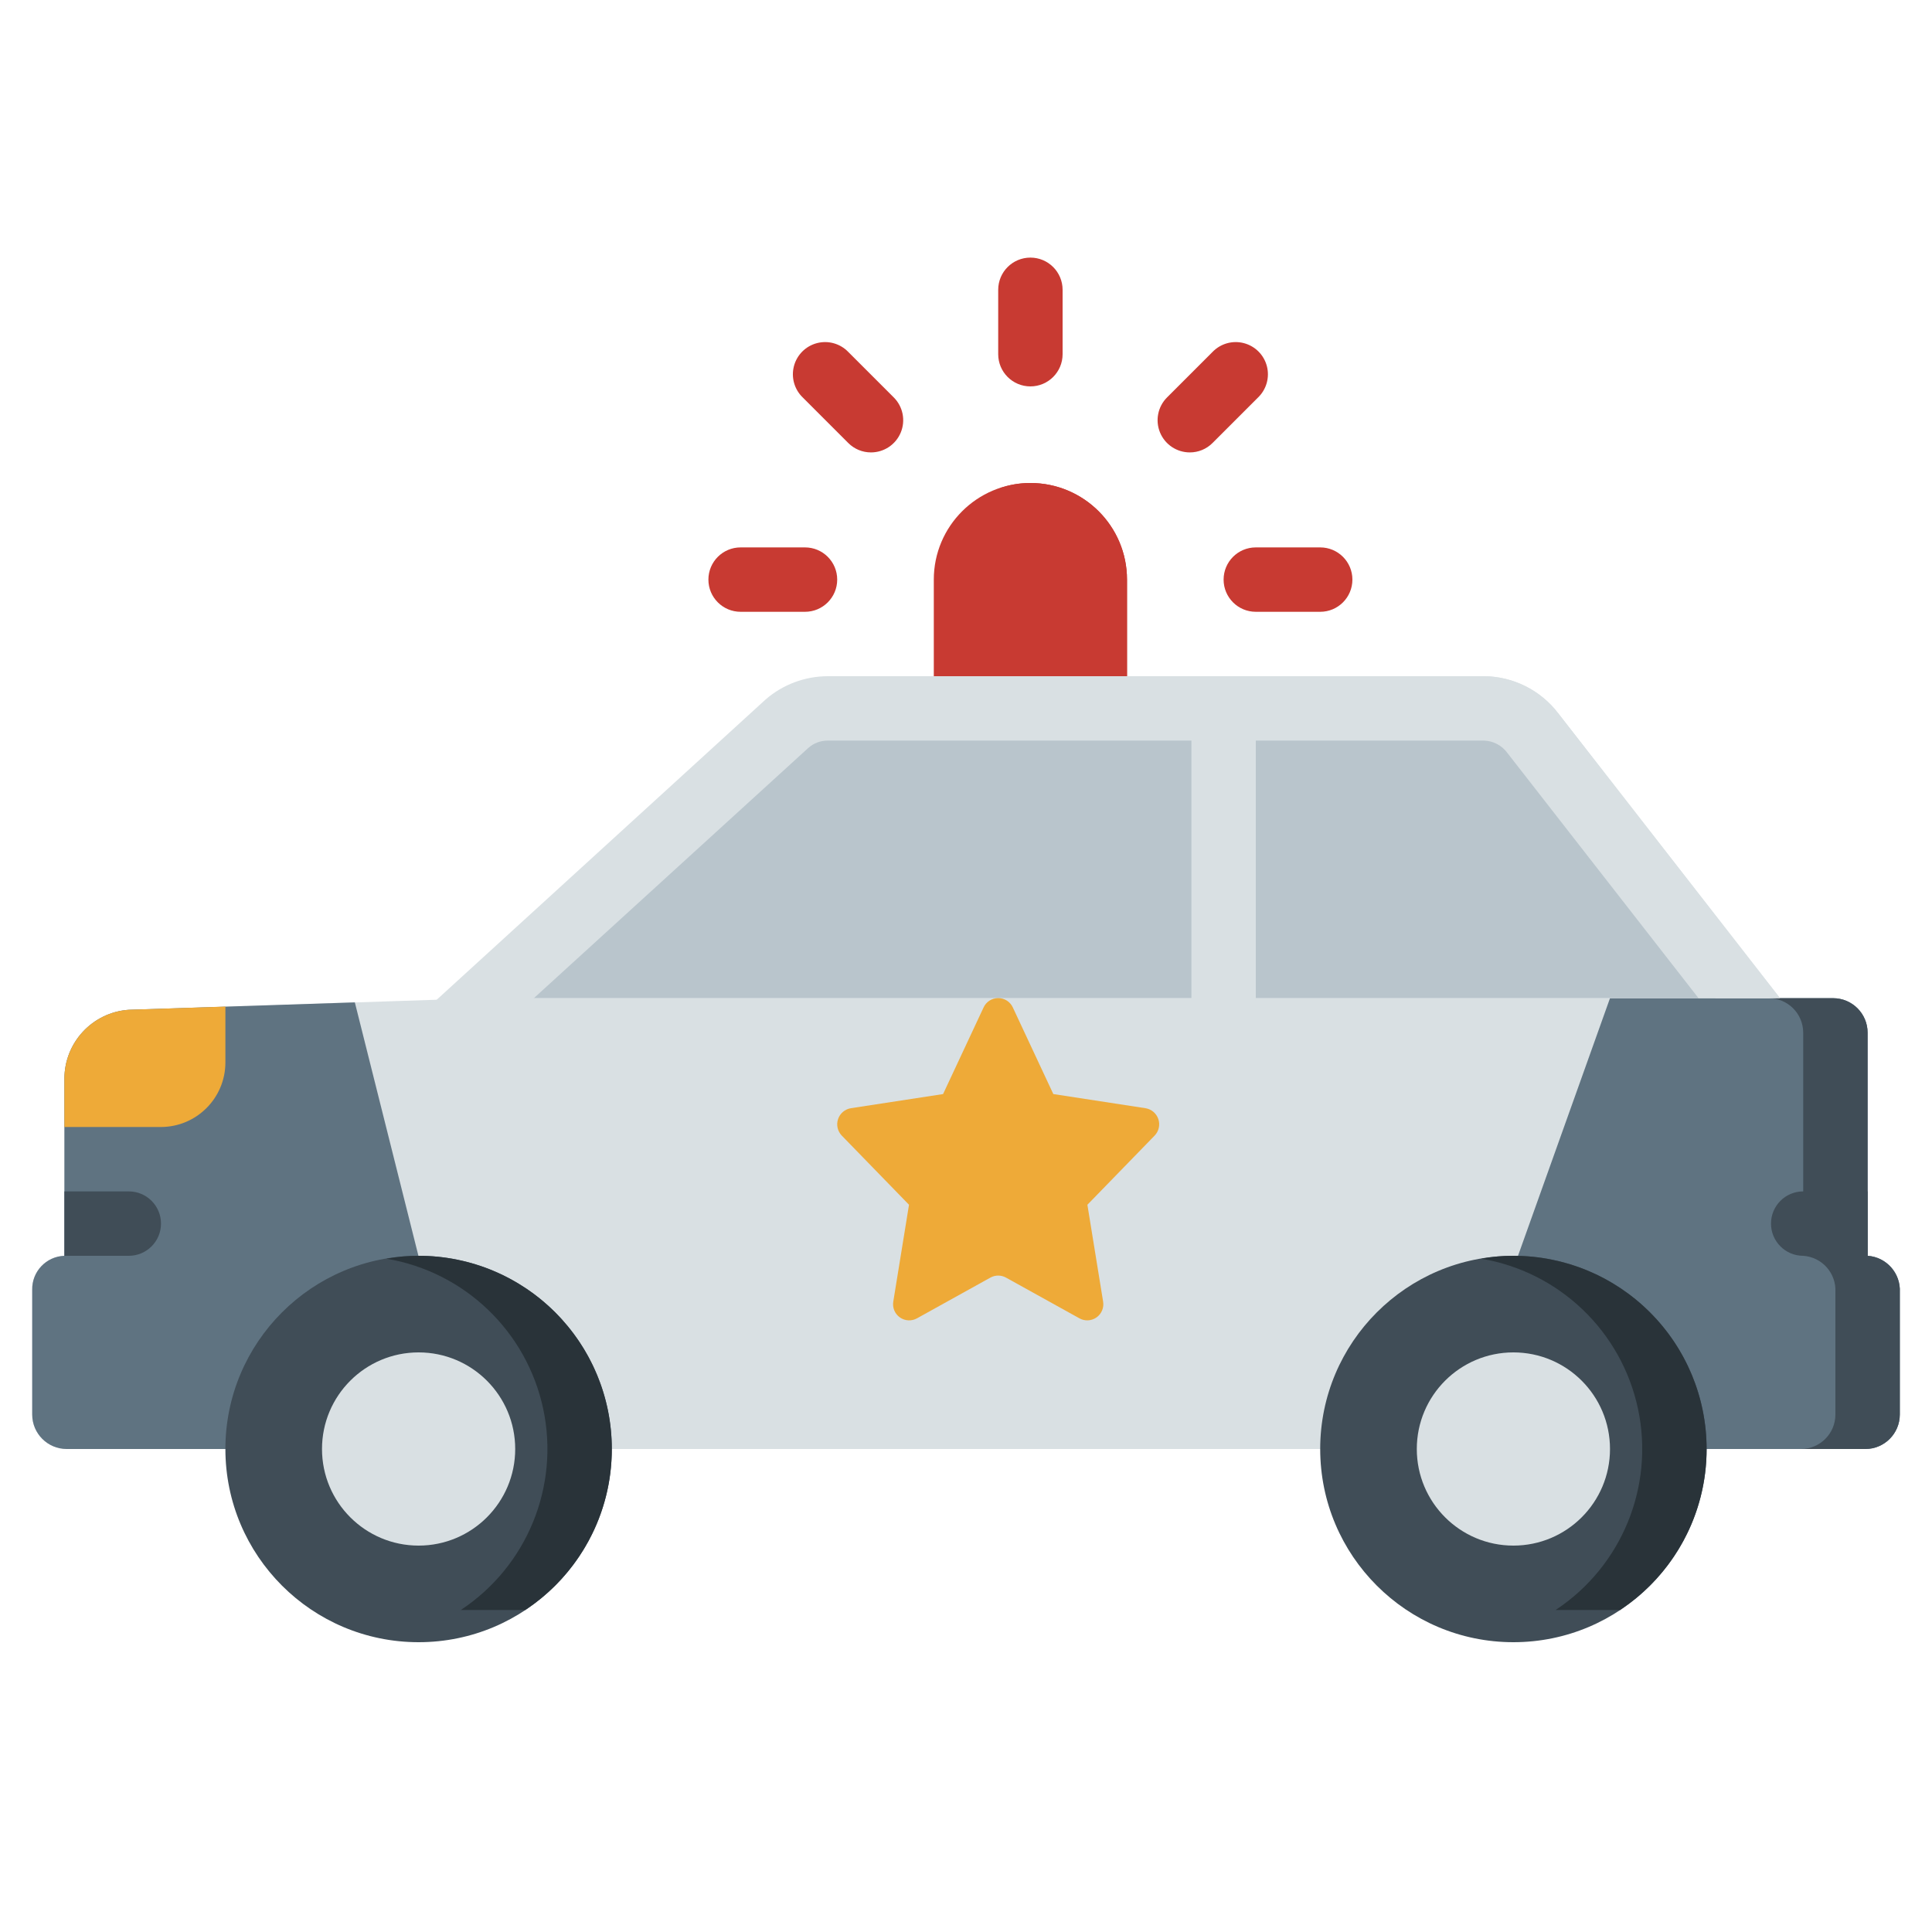
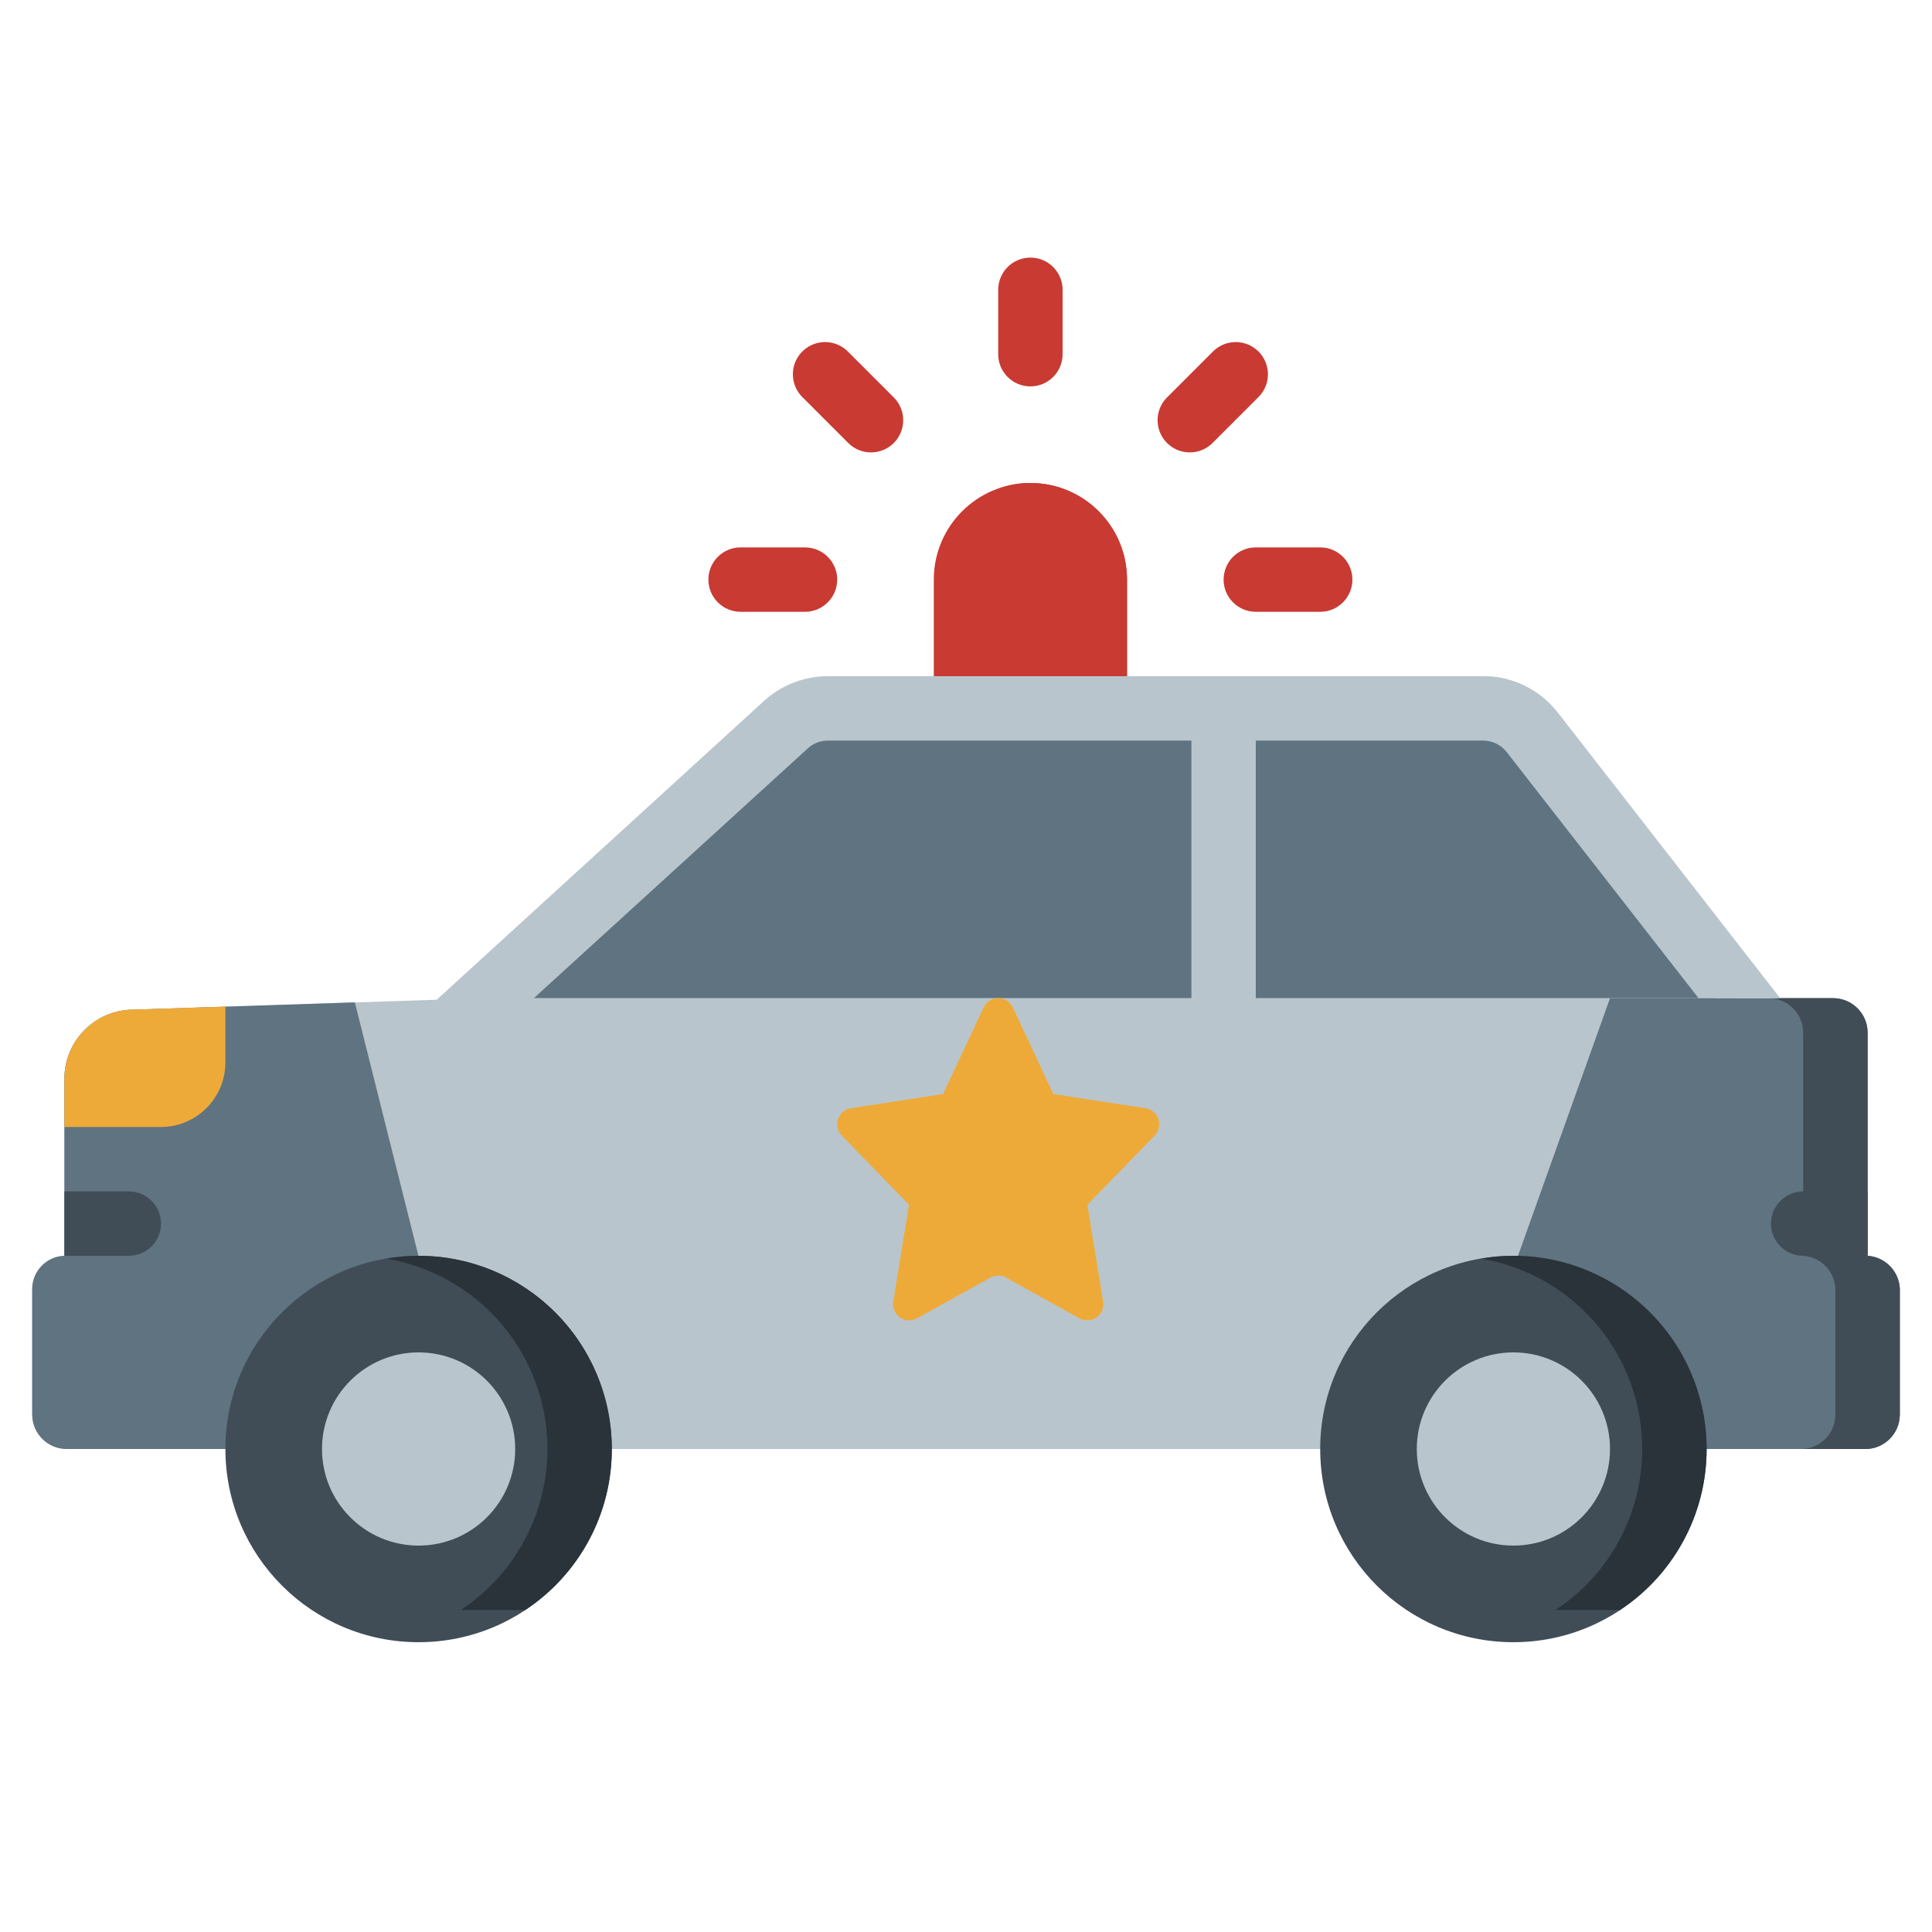
- <svg xmlns="http://www.w3.org/2000/svg" width="299" height="299" viewBox="0 0 299 299" fill="none">
-   <path d="M74.75 154.483L19.884 156.302C14.298 156.697 9.968 161.343 9.967 166.942V194.35C7.142 194.437 4.916 196.787 4.983 199.612V218.898C4.992 221.85 7.383 224.242 10.335 224.25H288.665C291.617 224.242 294.009 221.85 294.017 218.898V199.961C294.173 197.042 291.951 194.54 289.033 194.35V159.835C289.025 156.883 286.634 154.492 283.681 154.483H74.75Z" fill="#D9E0E3" />
-   <path d="M294.017 199.981V218.918C294.014 221.862 291.628 224.247 288.685 224.25H224.25L249.167 154.483H283.701C286.645 154.486 289.031 156.872 289.033 159.816V194.35C291.954 194.55 294.173 197.058 294.017 199.981Z" fill="#5F7381" />
-   <path d="M72.258 224.25H10.316C7.372 224.247 4.986 221.862 4.983 218.918V199.632C4.916 196.803 7.139 194.448 9.967 194.35V166.942C9.975 161.341 14.298 156.692 19.884 156.277L54.916 155.131L72.258 224.25Z" fill="#5F7381" />
-   <path d="M269.1 154.483L237.207 113.446C235.421 111.082 232.644 109.675 229.682 109.633H128.072C125.786 109.636 123.576 110.456 121.843 111.946L74.75 154.483H269.1Z" fill="#B9C5CC" />
-   <path d="M234.217 254.15C250.73 254.15 264.117 240.763 264.117 224.25C264.117 207.737 250.73 194.35 234.217 194.35C217.704 194.35 204.317 207.737 204.317 224.25C204.317 240.763 217.704 254.15 234.217 254.15Z" fill="#404D57" />
-   <path d="M234.217 239.2C242.474 239.2 249.167 232.507 249.167 224.25C249.167 215.993 242.474 209.3 234.217 209.3C225.96 209.3 219.267 215.993 219.267 224.25C219.267 232.507 225.96 239.2 234.217 239.2Z" fill="#D9E0E3" />
-   <path d="M64.784 254.15C81.297 254.15 94.684 240.763 94.684 224.25C94.684 207.737 81.297 194.35 64.784 194.35C48.27 194.35 34.883 207.737 34.883 224.25C34.883 240.763 48.27 254.15 64.784 254.15Z" fill="#404D57" />
-   <path d="M64.784 239.2C73.04 239.2 79.734 232.507 79.734 224.25C79.734 215.993 73.04 209.3 64.784 209.3C56.527 209.3 49.834 215.993 49.834 224.25C49.834 232.507 56.527 239.2 64.784 239.2Z" fill="#D9E0E3" />
-   <path d="M174.417 109.633H144.517V89.7C144.517 81.443 151.21 74.75 159.467 74.75C167.723 74.75 174.417 81.443 174.417 89.7V109.633Z" fill="#C83A32" />
-   <path d="M152.211 155.934L145.952 169.319L131.7 171.506C130.768 171.653 129.996 172.306 129.698 173.201C129.4 174.096 129.626 175.082 130.284 175.757L140.68 186.451L138.253 201.401C138.078 202.355 138.473 203.323 139.264 203.883C140.055 204.443 141.099 204.494 141.94 204.013L153.268 197.729C154.023 197.306 154.944 197.306 155.699 197.729L167.027 204.013C167.868 204.494 168.912 204.443 169.703 203.883C170.494 203.323 170.889 202.355 170.714 201.401L168.287 186.451L178.683 175.757C179.341 175.082 179.567 174.096 179.269 173.201C178.971 172.306 178.199 171.653 177.267 171.506L163.015 169.319L156.756 155.934C156.354 155.039 155.464 154.464 154.483 154.464C153.503 154.464 152.613 155.039 152.211 155.934Z" fill="#EEAA38" />
-   <path d="M189.367 159.467C186.615 159.467 184.384 157.236 184.384 154.483V109.633C184.384 106.881 186.615 104.65 189.367 104.65C192.119 104.65 194.35 106.881 194.35 109.633V154.483C194.35 157.236 192.119 159.467 189.367 159.467Z" fill="#D9E0E3" />
-   <path d="M275.479 154.483H262.871L233.27 116.51C232.428 115.362 231.105 114.664 229.682 114.617H128.072C126.968 114.618 125.903 115.026 125.082 115.763L73.106 163.154C71.049 164.806 68.061 164.569 66.291 162.614C64.521 160.658 64.581 157.662 66.428 155.779L118.504 108.238C121.163 105.939 124.556 104.666 128.072 104.65H229.682C234.181 104.694 238.409 106.808 241.144 110.381L275.479 154.483Z" fill="#D9E0E3" />
-   <path d="M34.883 155.779V164.45C34.867 169.948 30.414 174.4 24.917 174.417H9.967V166.942C9.975 161.341 14.298 156.692 19.884 156.277L34.883 155.779Z" fill="#EEAA38" />
-   <path d="M294.017 199.981V218.918C294.014 221.862 291.628 224.247 288.685 224.25H278.718C281.662 224.247 284.047 221.862 284.05 218.918V199.981C284.207 197.058 281.988 194.55 279.067 194.35V159.816C279.064 156.872 276.678 154.486 273.735 154.483H283.701C286.645 154.486 289.031 156.872 289.033 159.816V194.35C291.954 194.55 294.173 197.058 294.017 199.981Z" fill="#404D57" />
-   <path d="M275.479 154.483H265.512L231.177 110.381C230.988 110.125 230.77 109.891 230.529 109.683C227.825 106.517 223.879 104.68 219.715 104.65H229.682C234.181 104.694 238.409 106.808 241.144 110.381L275.479 154.483Z" fill="#D9E0E3" />
-   <path d="M264.117 224.25C264.125 234.282 259.087 243.645 250.712 249.167H240.745C250.986 242.406 256.048 230.067 253.506 218.062C250.964 206.057 241.336 196.829 229.233 194.799C230.877 194.497 232.545 194.346 234.217 194.35C242.147 194.35 249.752 197.5 255.359 203.108C260.967 208.715 264.117 216.32 264.117 224.25Z" fill="#293339" />
-   <path d="M94.683 224.25C94.691 234.282 89.654 243.645 81.278 249.167H71.312C81.553 242.406 86.615 230.067 84.073 218.062C81.531 206.057 71.903 196.829 59.8 194.799C61.444 194.497 63.112 194.346 64.783 194.35C72.713 194.35 80.319 197.5 85.926 203.108C91.533 208.715 94.683 216.32 94.683 224.25Z" fill="#293339" />
-   <path d="M174.417 89.7V104.65H164.45V89.7C164.481 83.365 160.473 77.713 154.483 75.647C156.075 75.043 157.765 74.739 159.467 74.75C167.723 74.75 174.417 81.443 174.417 89.7Z" fill="#C83A32" />
-   <path d="M24.917 189.367C24.917 192.119 22.686 194.35 19.933 194.35H9.967V184.383H19.933C22.686 184.383 24.917 186.614 24.917 189.367Z" fill="#404D57" />
-   <path d="M289.033 184.383V194.35H279.067C276.315 194.35 274.083 192.119 274.083 189.367C274.083 186.614 276.315 184.383 279.067 184.383H289.033Z" fill="#404D57" />
-   <path d="M159.467 59.8C156.715 59.8 154.484 57.569 154.484 54.817V44.85C154.484 42.098 156.715 39.867 159.467 39.867C162.219 39.867 164.45 42.098 164.45 44.85V54.817C164.45 57.569 162.219 59.8 159.467 59.8Z" fill="#C83A32" />
-   <path d="M184.134 70.016C182.119 70.015 180.302 68.801 179.531 66.939C178.76 65.078 179.186 62.934 180.611 61.509L187.657 54.463C188.909 53.167 190.762 52.648 192.504 53.104C194.246 53.56 195.607 54.921 196.063 56.663C196.519 58.405 195.999 60.258 194.704 61.509L187.657 68.556C186.725 69.494 185.457 70.019 184.134 70.016Z" fill="#C83A32" />
-   <path d="M204.317 94.683H194.35C191.598 94.683 189.367 92.452 189.367 89.7C189.367 86.948 191.598 84.717 194.35 84.717H204.317C207.069 84.717 209.3 86.948 209.3 89.7C209.3 92.452 207.069 94.683 204.317 94.683Z" fill="#C83A32" />
-   <path d="M124.584 94.683H114.617C111.865 94.683 109.634 92.452 109.634 89.7C109.634 86.948 111.865 84.717 114.617 84.717H124.584C127.336 84.717 129.567 86.948 129.567 89.7C129.567 92.452 127.336 94.683 124.584 94.683Z" fill="#C83A32" />
-   <path d="M134.799 70.016C133.477 70.019 132.208 69.494 131.276 68.556L124.23 61.509C122.934 60.258 122.415 58.405 122.871 56.663C123.327 54.921 124.688 53.56 126.43 53.104C128.172 52.648 130.025 53.167 131.276 54.463L138.323 61.509C139.747 62.934 140.174 65.078 139.402 66.939C138.631 68.801 136.815 70.015 134.799 70.016Z" fill="#C83A32" />
+ <svg xmlns="http://www.w3.org/2000/svg" width="3907" height="3907" viewBox="0 0 3907 3907" fill="none">
+   <path d="M976.75 2018.62L259.815 2042.38C186.833 2047.54 130.256 2108.24 130.233 2181.41V2539.55C93.32 2540.68 64.24 2571.39 65.117 2608.31V2860.31C65.224 2898.89 96.472 2930.14 135.052 2930.25H3771.95C3810.53 2930.14 3841.78 2898.89 3841.88 2860.31V2612.87C3843.93 2574.72 3814.89 2542.03 3776.77 2539.55V2088.55C3776.66 2049.97 3745.41 2018.72 3706.83 2018.62H976.75Z" fill="#B9C5CC" />
+   <path d="M3841.88 2613.13V2860.58C3841.85 2899.04 3810.67 2930.21 3772.21 2930.25H2930.25L3255.83 2018.62H3707.09C3745.56 2018.65 3776.73 2049.83 3776.77 2088.29V2539.55C3814.93 2542.16 3843.93 2574.93 3841.88 2613.13Z" fill="#5F7381" />
+   <path d="M944.192 2930.25H134.791C96.326 2930.21 65.152 2899.04 65.117 2860.58V2608.57C64.238 2571.61 93.279 2540.82 130.233 2539.55V2181.41C130.339 2108.22 186.826 2047.47 259.815 2042.06L717.586 2027.08L944.192 2930.25Z" fill="#5F7381" />
+   <path d="M3516.3 2018.62L3099.55 1482.38C3076.22 1451.5 3039.93 1433.12 3001.23 1432.57H1673.5C1643.63 1432.6 1614.76 1443.32 1592.1 1462.78L976.75 2018.62H3516.3Z" fill="#5F7381" />
+   <path d="M3060.48 3320.95C3276.26 3320.95 3451.18 3146.03 3451.18 2930.25C3451.18 2714.47 3276.26 2539.55 3060.48 2539.55C2844.71 2539.55 2669.78 2714.47 2669.78 2930.25C2669.78 3146.03 2844.71 3320.95 3060.48 3320.95Z" fill="#404D57" />
+   <path d="M3060.48 3125.6C3168.37 3125.6 3255.83 3038.14 3255.83 2930.25C3255.83 2822.36 3168.37 2734.9 3060.48 2734.9C2952.59 2734.9 2865.13 2822.36 2865.13 2930.25C2865.13 3038.14 2952.59 3125.6 3060.48 3125.6Z" fill="#B9C5CC" />
+   <path d="M846.517 3320.95C1062.29 3320.95 1237.22 3146.03 1237.22 2930.25C1237.22 2714.47 1062.29 2539.55 846.517 2539.55C630.739 2539.55 455.817 2714.47 455.817 2930.25C455.817 3146.03 630.739 3320.95 846.517 3320.95Z" fill="#404D57" />
+   <path d="M846.517 3125.6C954.405 3125.6 1041.87 3038.14 1041.87 2930.25C1041.87 2822.36 954.405 2734.9 846.517 2734.9C738.628 2734.9 651.167 2822.36 651.167 2930.25C651.167 3038.14 738.628 3125.6 846.517 3125.6Z" fill="#B9C5CC" />
+   <path d="M2279.08 1432.57H1888.38V1172.1C1888.38 1064.21 1975.84 976.75 2083.73 976.75C2191.62 976.75 2279.08 1064.21 2279.08 1172.1V1432.57Z" fill="#C83A32" />
+   <path d="M1988.92 2037.57L1907.14 2212.47L1720.9 2241.06C1708.73 2242.96 1698.64 2251.51 1694.75 2263.2C1690.86 2274.89 1693.81 2287.77 1702.41 2296.6L1838.24 2436.34L1806.53 2631.69C1804.25 2644.15 1809.41 2656.8 1819.74 2664.12C1830.08 2671.44 1843.72 2672.1 1854.72 2665.81L2002.73 2583.7C2012.6 2578.18 2024.63 2578.18 2034.51 2583.7L2182.52 2665.81C2193.51 2672.1 2207.15 2671.44 2217.49 2664.12C2227.83 2656.8 2232.98 2644.15 2230.7 2631.69L2198.99 2436.34L2334.82 2296.6C2343.42 2287.77 2346.38 2274.89 2342.49 2263.2C2338.59 2251.51 2328.5 2242.96 2316.33 2241.06L2130.1 2212.47L2048.31 2037.57C2043.05 2025.88 2031.43 2018.36 2018.62 2018.36C2005.8 2018.36 1994.18 2025.88 1988.92 2037.57Z" fill="#EEAA38" />
+   <path d="M2474.43 2083.73C2438.47 2083.73 2409.32 2054.58 2409.32 2018.62V1432.57C2409.32 1396.6 2438.47 1367.45 2474.43 1367.45C2510.4 1367.45 2539.55 1396.6 2539.55 1432.57V2018.62C2539.55 2054.58 2510.4 2083.73 2474.43 2083.73Z" fill="#B9C5CC" />
+   <path d="M3599.65 2018.62H3434.9L3048.11 1522.43C3037.11 1507.42 3019.82 1498.3 3001.23 1497.68H1673.5C1659.08 1497.7 1645.17 1503.03 1634.43 1512.66L955.261 2131.92C928.388 2153.5 889.351 2150.4 866.218 2124.85C843.085 2099.3 843.868 2060.15 868.005 2035.55L1548.47 1414.33C1583.22 1384.29 1627.56 1367.66 1673.5 1367.45H3001.23C3060.02 1368.02 3115.27 1395.64 3151 1442.33L3599.65 2018.62Z" fill="#B9C5CC" />
+   <path d="M455.817 2035.55V2148.85C455.602 2220.69 397.42 2278.87 325.583 2279.08H130.233V2181.41C130.339 2108.22 186.826 2047.47 259.815 2042.06L455.817 2035.55Z" fill="#EEAA38" />
+   <path d="M3841.88 2613.13V2860.58C3841.85 2899.04 3810.67 2930.21 3772.21 2930.25H3641.98C3680.44 2930.21 3711.61 2899.04 3711.65 2860.58V2613.13C3713.7 2574.93 3684.7 2542.16 3646.53 2539.55V2088.29C3646.5 2049.83 3615.32 2018.65 3576.86 2018.62H3707.09C3745.56 2018.65 3776.73 2049.83 3776.77 2088.29V2539.55C3814.93 2542.16 3843.93 2574.93 3841.88 2613.13Z" fill="#404D57" />
+   <path d="M3599.65 2018.62H3469.42L3020.76 1442.33C3018.29 1438.99 3015.45 1435.93 3012.3 1433.22C2976.96 1391.84 2925.4 1367.84 2870.99 1367.45H3001.23C3060.02 1368.02 3115.27 1395.64 3151 1442.33L3599.65 2018.62Z" fill="#B9C5CC" />
+   <path d="M3451.18 2930.25C3451.29 3061.34 3385.46 3183.69 3276.02 3255.83H3145.79C3279.61 3167.49 3345.75 3006.27 3312.53 2849.39C3279.32 2692.52 3153.51 2571.94 2995.37 2545.41C3016.85 2541.46 3038.64 2539.5 3060.48 2539.55C3164.1 2539.55 3263.48 2580.71 3336.75 2653.98C3410.02 2727.25 3451.18 2826.63 3451.18 2930.25Z" fill="#293339" />
+   <path d="M1237.22 2930.25C1237.32 3061.34 1171.5 3183.69 1062.05 3255.83H931.819C1065.64 3167.49 1131.78 3006.27 1098.57 2849.39C1065.35 2692.52 939.542 2571.94 781.4 2545.41C802.88 2541.46 824.677 2539.5 846.517 2539.55C950.137 2539.55 1049.51 2580.71 1122.78 2653.98C1196.05 2727.25 1237.22 2826.63 1237.22 2930.25Z" fill="#293339" />
+   <path d="M2279.08 1172.1V1367.45H2148.85V1172.1C2149.25 1089.32 2096.88 1015.47 2018.62 988.471C2039.41 980.585 2061.49 976.612 2083.73 976.75C2191.62 976.75 2279.08 1064.21 2279.08 1172.1Z" fill="#C83A32" />
+   <path d="M325.583 2474.43C325.583 2510.4 296.43 2539.55 260.467 2539.55H130.233V2409.32H260.467C296.43 2409.32 325.583 2438.47 325.583 2474.43Z" fill="#404D57" />
+   <path d="M3776.77 2409.32V2539.55H3646.53C3610.57 2539.55 3581.42 2510.4 3581.42 2474.43C3581.42 2438.47 3610.57 2409.32 3646.53 2409.32H3776.77Z" fill="#404D57" />
+   <path d="M2083.73 781.4C2047.77 781.4 2018.62 752.246 2018.62 716.283V586.05C2018.62 550.087 2047.77 520.933 2083.73 520.933C2119.7 520.933 2148.85 550.087 2148.85 586.05V716.283C2148.85 752.246 2119.7 781.4 2083.73 781.4Z" fill="#C83A32" />
+   <path d="M2406.06 914.889C2379.73 914.884 2355.99 899.018 2345.91 874.69C2335.84 850.361 2341.41 822.358 2360.02 803.735L2452.1 711.66C2468.45 694.733 2492.66 687.944 2515.43 693.903C2538.19 699.862 2555.97 717.642 2561.93 740.409C2567.89 763.175 2561.1 787.386 2544.17 803.735L2452.1 895.81C2439.92 908.065 2423.34 914.936 2406.06 914.889Z" fill="#C83A32" />
+   <path d="M2669.78 1237.22H2539.55C2503.59 1237.22 2474.43 1208.06 2474.43 1172.1C2474.43 1136.14 2503.59 1106.98 2539.55 1106.98H2669.78C2705.75 1106.98 2734.9 1136.14 2734.9 1172.1C2734.9 1208.06 2705.75 1237.22 2669.78 1237.22Z" fill="#C83A32" />
+   <path d="M1627.92 1237.22H1497.68C1461.72 1237.22 1432.57 1208.06 1432.57 1172.1C1432.57 1136.14 1461.72 1106.98 1497.68 1106.98H1627.92C1663.88 1106.98 1693.03 1136.14 1693.03 1172.1C1693.03 1208.06 1663.88 1237.22 1627.92 1237.22Z" fill="#C83A32" />
+   <path d="M1761.41 914.889C1744.13 914.936 1727.55 908.065 1715.37 895.81L1623.29 803.735C1606.37 787.386 1599.58 763.175 1605.54 740.409C1611.5 717.642 1629.28 699.862 1652.04 693.903C1674.81 687.944 1699.02 694.733 1715.37 711.66L1807.44 803.735C1826.06 822.358 1831.63 850.361 1821.55 874.69C1811.48 899.018 1787.74 914.884 1761.41 914.889Z" fill="#C83A32" />
</svg>
